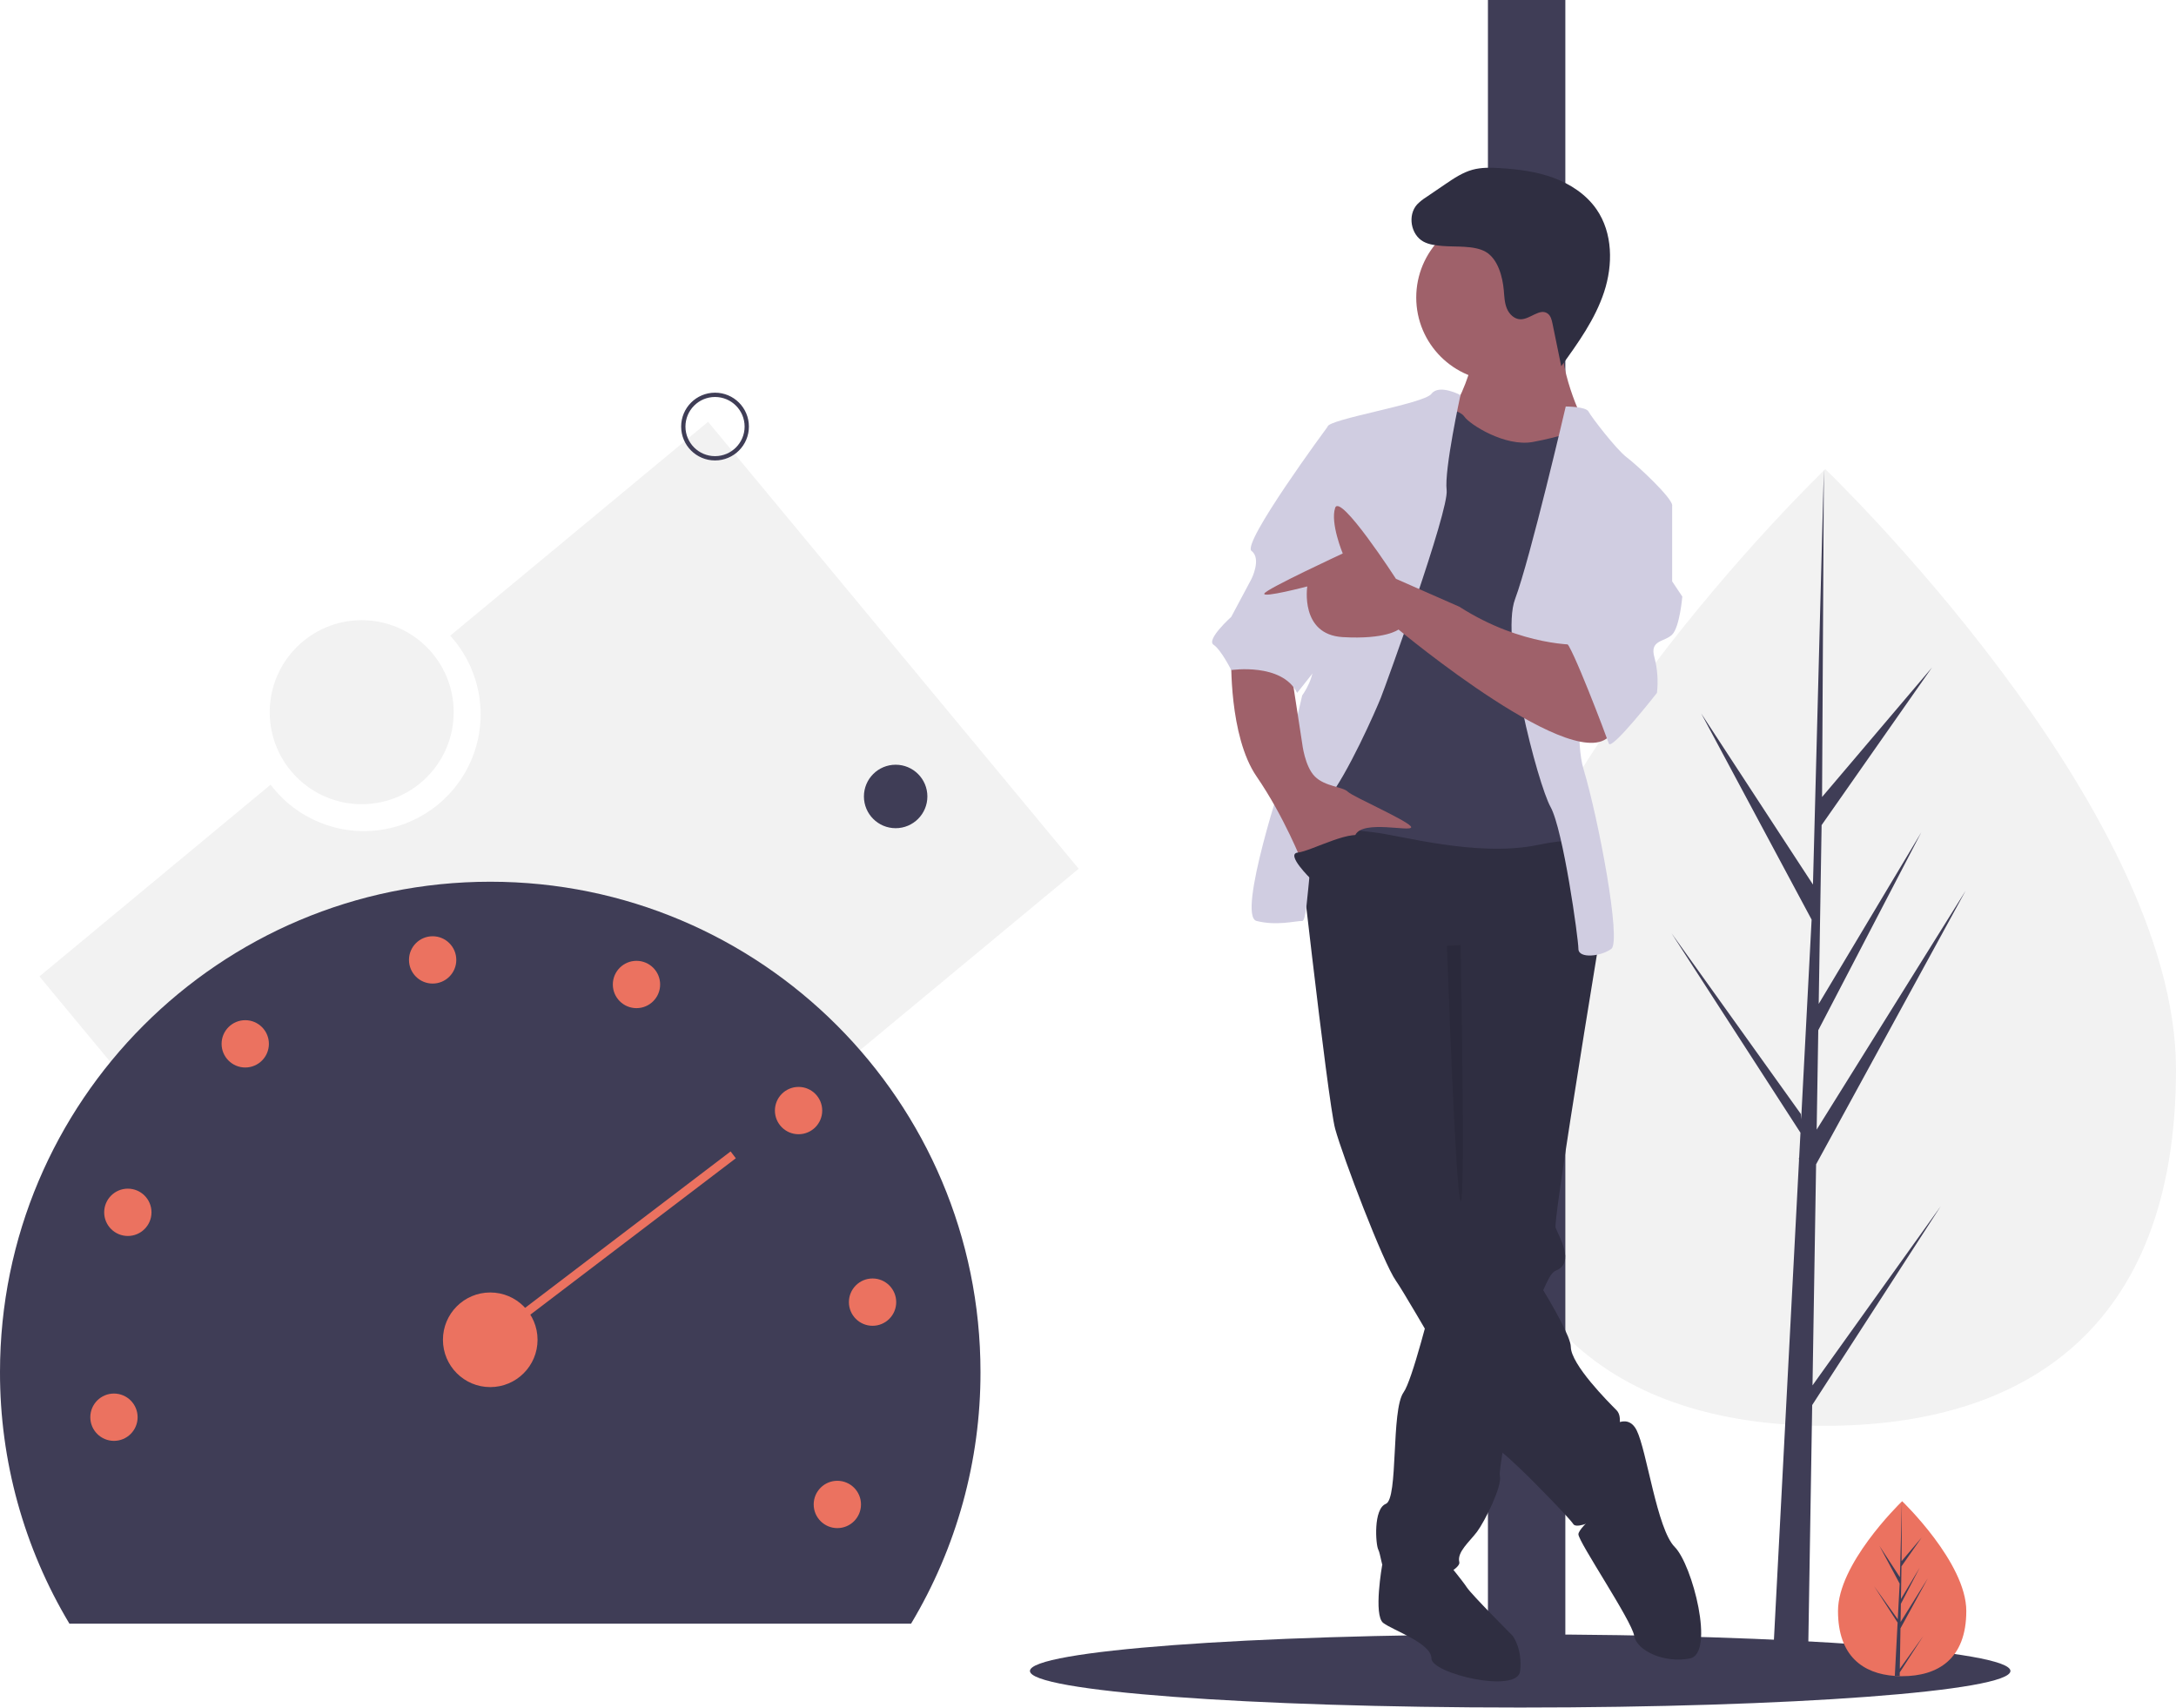
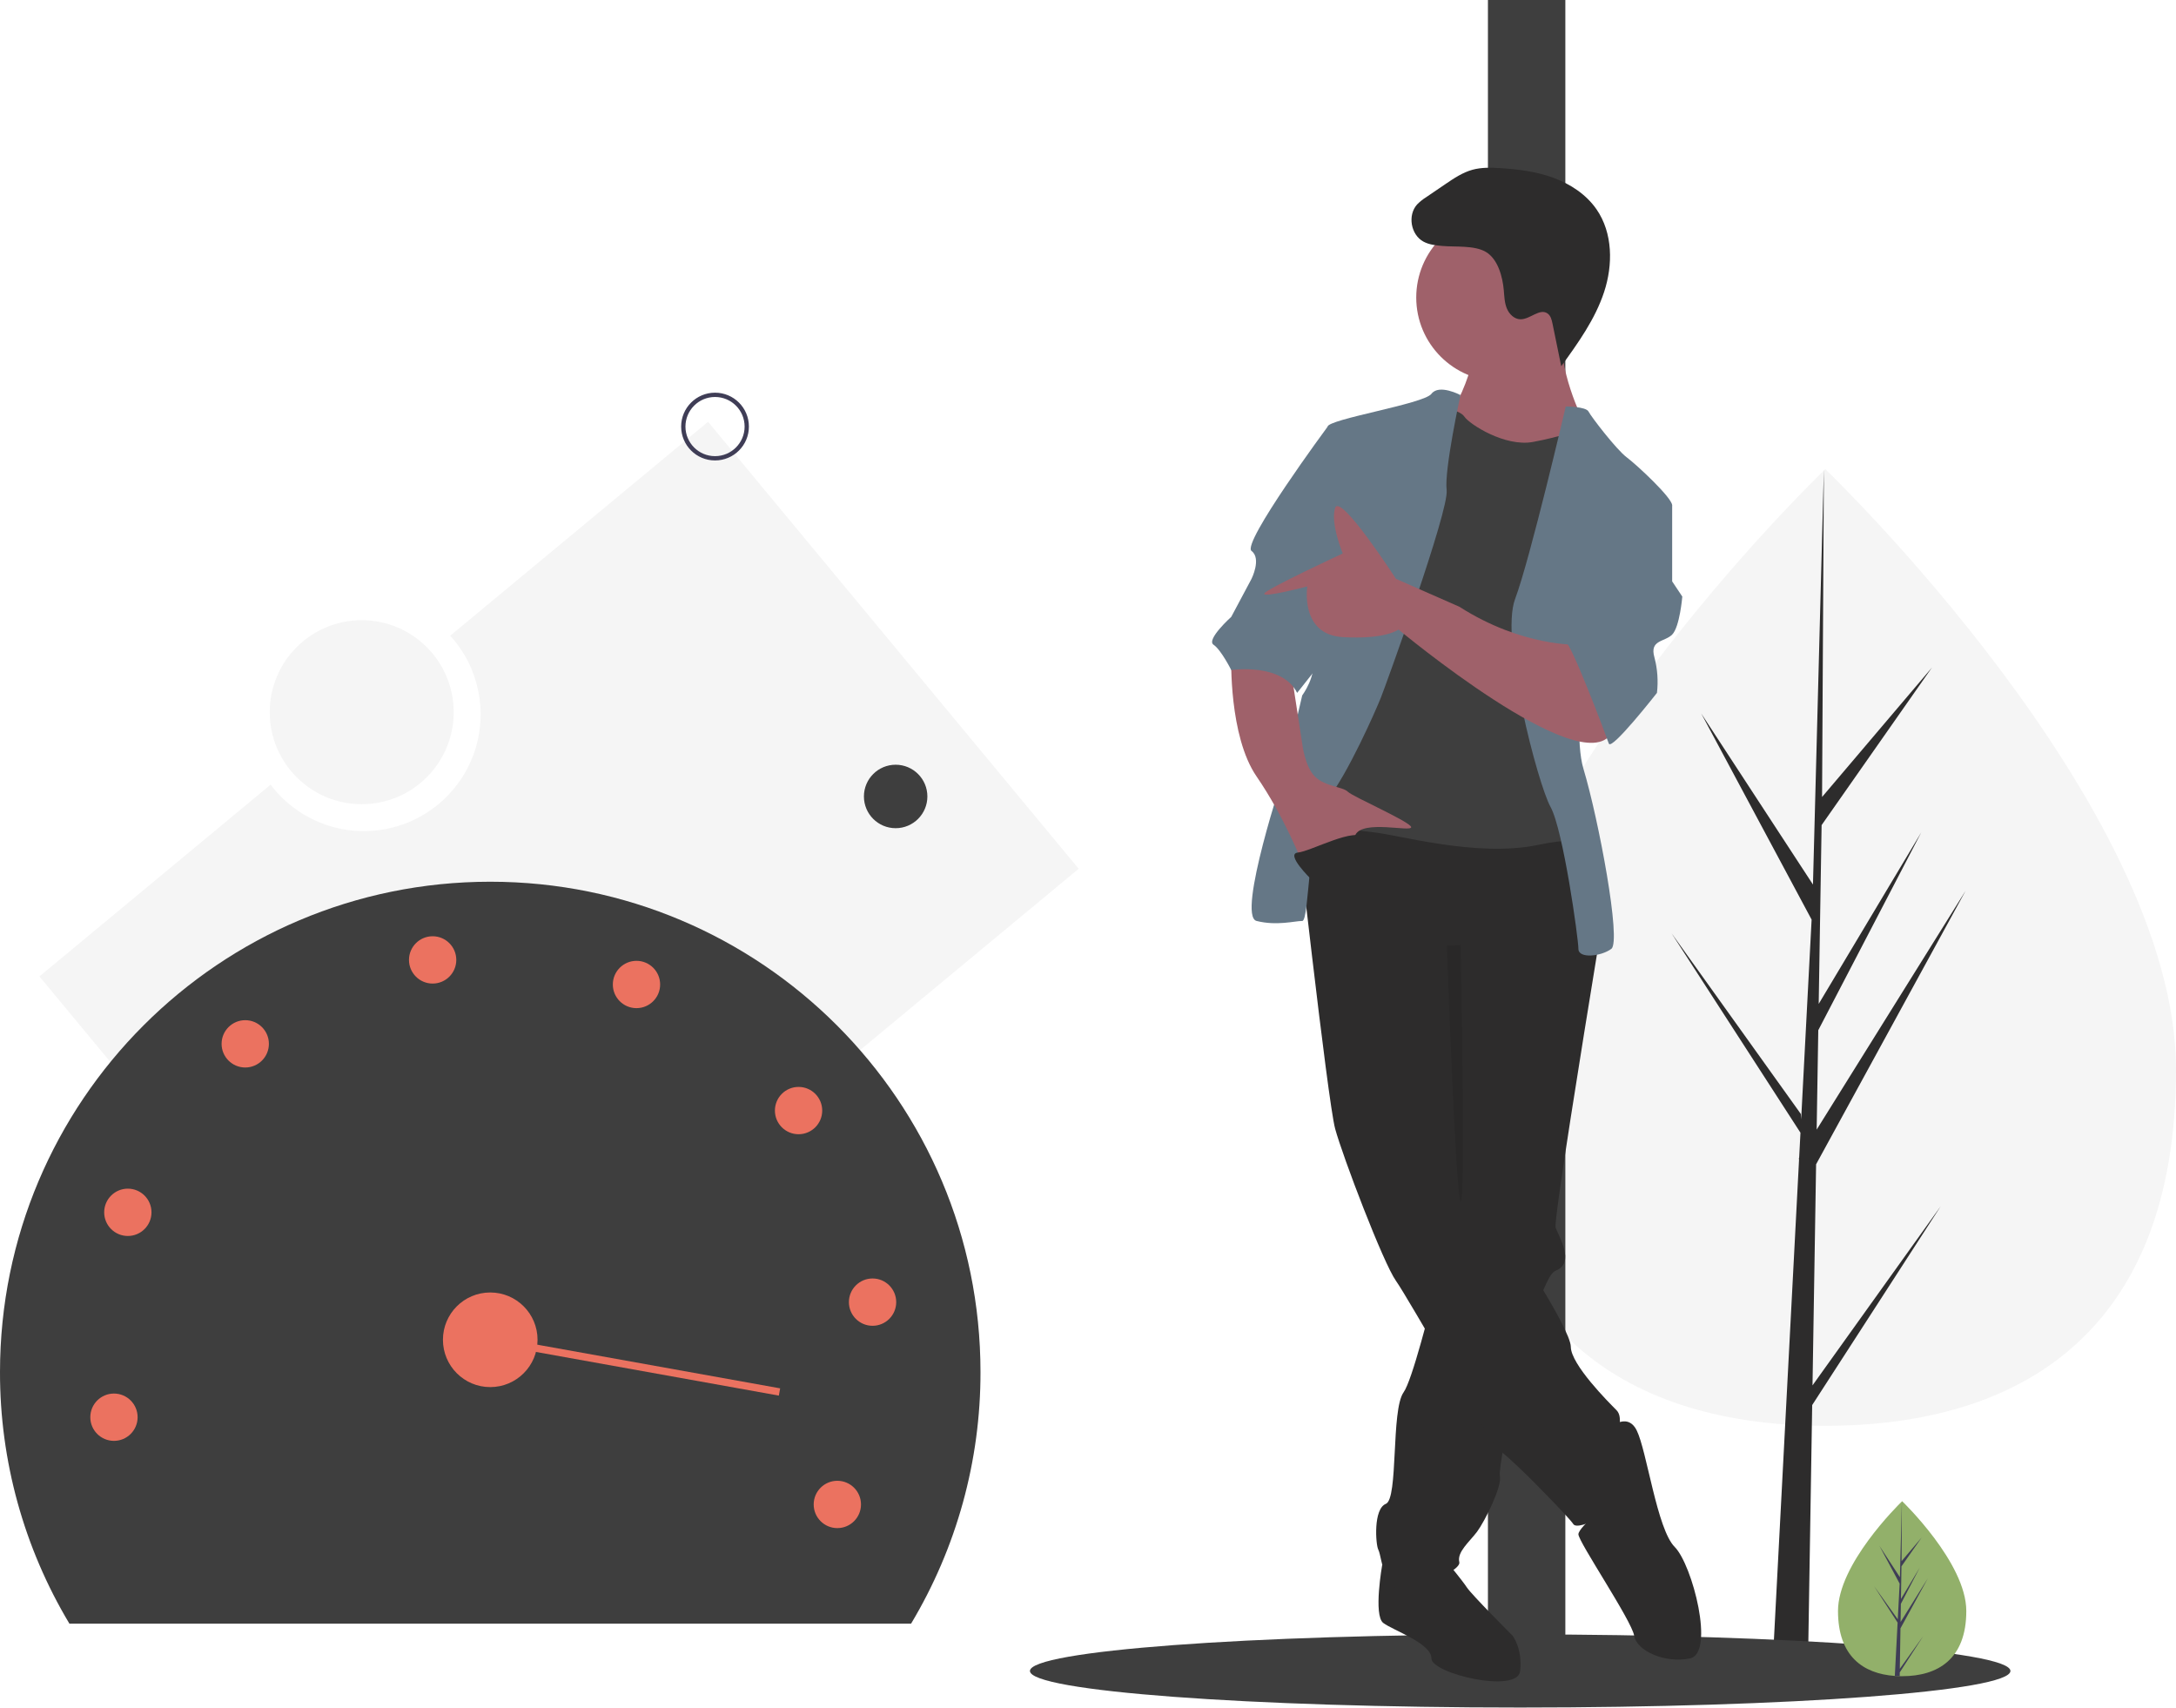
- <svg xmlns="http://www.w3.org/2000/svg" id="e9543dae-de41-418f-9290-24abb7460ee9" data-name="Layer 1" width="1012" height="794" viewBox="0 0 1012 794">
-   <path d="M423.31,249.137,303.381,348.596a54.313,54.313,0,1,1-83.525,69.268L112.334,507.032,284.69,714.863l310.976-257.895Z" transform="translate(-94 -53)" fill="#f2f2f2" />
-   <path d="M1106,550.262c0,122.839-73.026,165.73-163.108,165.73S779.783,673.101,779.783,550.262,942.892,271.151,942.892,271.151,1106,427.422,1106,550.262Z" transform="translate(-94 -53)" fill="#f2f2f2" />
-   <polygon points="842.95 644.201 844.62 541.396 914.141 414.211 844.882 525.269 845.633 479.043 893.547 387.026 845.832 466.81 845.832 466.811 847.182 383.672 898.489 310.415 847.395 370.598 848.239 218.151 842.935 419.964 843.371 411.638 791.207 331.793 842.535 427.62 837.674 520.472 837.53 518.007 777.394 433.981 837.347 526.714 836.74 538.326 836.631 538.5 836.68 539.453 824.349 775.026 840.825 775.026 842.801 653.348 902.608 560.843 842.95 644.201" fill="#3f3d56" />
-   <ellipse cx="707" cy="777" rx="228" ry="17" fill="#3f3d56" />
-   <rect x="692" width="36" height="782" fill="#3f3d56" />
-   <path d="M1008.473,802.111c0,22.469-13.356,30.314-29.834,30.314q-.573,0-1.143-.013c-.763-.016-1.52-.053-2.267-.104-14.871-1.052-26.424-9.301-26.424-30.197,0-21.625,27.634-48.912,29.71-50.932l.004-.004c.08-.078.12-.116.12-.116S1008.473,779.643,1008.473,802.111Z" transform="translate(-94 -53)" fill="#eb7260" />
-   <path d="M977.552,828.988l10.912-15.247-10.939,16.921-.029,1.75c-.763-.016-1.52-.053-2.267-.104l1.176-22.479-.009-.174.02-.033.111-2.123-10.966-16.963L976.562,805.907l.025.451.889-16.985-9.388-17.528,9.503,14.547.925-35.212.004-.12v.116l-.154,27.767,9.347-11.008-9.385,13.4-.247,15.207,8.727-14.594-8.763,16.832-.138,8.454,12.669-20.313-12.717,23.263Z" transform="translate(-94 -53)" fill="#3f3d56" />
-   <path d="M743.227,785.29l-6.382-4.741s-4.224,23.597.489,27.132,22.391,9.428,22.391,16.498,40.068,16.498,41.246,5.892-3.535-16.498-3.535-16.498-18.855-18.855-21.212-22.391-8.249-10.606-8.249-10.606Z" transform="translate(-94 -53)" fill="#2f2e41" />
-   <path d="M837.504,491.853s-.177,1.037-.483,2.934c-.283,1.685-.672,4.066-1.143,7-4.95,30.204-19.386,119.119-18.408,122.053,1.178,3.535,9.428,16.498,0,20.034-.907.342-1.886,1.449-2.934,3.194a68.494,68.494,0,0,0-4.985,11.761c-5.621,16.31-11.632,42.413-15.108,60.49-1.52,7.943-2.557,14.33-2.864,17.677a9.612,9.612,0,0,0-.035,2.333c1.178,4.714-7.071,21.212-10.606,25.926s-9.428,9.428-8.249,14.142-29.462,17.677-32.997,9.428-3.535-12.963-4.714-15.32-2.357-18.855,3.535-21.212,2.357-43.603,8.249-51.852c1.968-2.746,4.973-12.044,8.12-23.227,1.237-4.384,2.487-9.051,3.712-13.729,4.973-19.174,9.38-38.465,9.38-38.465L766.796,487.139l64.815-8.249,1.662,3.665,3.312,7.271Z" transform="translate(-94 -53)" fill="#2f2e41" />
-   <path d="M841.039,718.118s9.428-9.428,14.142,0,9.428,45.96,17.677,54.209,18.855,49.495,7.071,51.852-24.748-3.535-25.926-10.606S828.076,769.97,828.076,766.435s16.498-16.498,16.498-16.498Z" transform="translate(-94 -53)" fill="#2f2e41" />
-   <path d="M696.088,427.038s15.32,137.88,18.855,150.843,22.391,62.458,28.283,70.708,43.603,75.422,48.317,78.957,14.142,12.963,14.142,12.963,17.677,17.677,20.034,21.212,22.391-7.071,23.569-14.142-1.178-18.855-2.357-23.569,2.357-11.785-1.178-15.32-21.212-21.212-21.212-29.462-30.64-56.566-42.425-67.172-9.428-28.283-9.428-28.283V511.887l64.815-20.034s-3.535-56.566-11.785-56.566S709.051,416.432,696.088,427.038Z" transform="translate(-94 -53)" fill="#2f2e41" />
-   <circle cx="697.544" cy="138.346" r="38.889" fill="#9f616a" />
-   <path d="M778.581,221.986s-4.714,17.677-10.606,22.391,15.32,24.748,15.32,24.748l40.068,2.357,7.071-22.391s-12.963-25.926-9.428-42.425S778.581,221.986,778.581,221.986Z" transform="translate(-94 -53)" fill="#9f616a" />
-   <path d="M762.082,242.02s10.606,1.178,12.963,4.714,18.855,14.142,31.818,11.785,21.212-5.892,23.569-4.714,7.071,25.926,7.071,25.926L824.541,317.441l2.357,103.705,3.535,28.283s7.071-9.428-21.212-3.535-64.815-4.714-76.6-5.892-31.818-4.714-32.997-11.785,3.535-32.997,3.535-32.997l18.855-78.957,11.785-42.425Z" transform="translate(-94 -53)" fill="#3f3d56" />
-   <path d="M773.229,236.701s-9.968-5.287-13.504-.573-48.317,11.785-48.317,15.32-9.428,98.991-7.071,107.24-4.714,17.677-4.714,17.677L691.374,411.718s-22.391,67.172-12.963,69.529,17.677,0,21.212,0,2.357-44.782,11.785-56.566,22.391-41.246,24.748-47.138,31.818-87.206,30.64-96.634S773.229,236.701,773.229,236.701Z" transform="translate(-94 -53)" fill="#d0cde1" />
-   <path d="M822.184,242.02s9.428,0,10.606,2.357,12.963,17.677,17.677,21.212S871.679,284.444,871.679,287.98s-34.175,29.462-34.175,29.462-14.142,69.529-7.071,93.098,17.677,80.135,12.963,83.671-15.32,4.714-15.32,0-7.071-55.388-12.963-65.994-23.569-77.778-16.498-96.634S822.184,242.02,822.184,242.02Z" transform="translate(-94 -53)" fill="#d0cde1" />
-   <path d="M666.627,358.687s-1.178,36.532,11.785,55.388,21.212,40.068,21.212,40.068,21.212-5.892,24.748-12.963,25.926-1.178,25.926-3.535S723.193,423.503,720.836,421.146s-10.606-2.357-15.32-7.071-5.892-15.32-5.892-15.32l-4.714-30.64Z" transform="translate(-94 -53)" fill="#9f616a" />
-   <path d="M764.759,167.367c-2.992-.272-6.077-.571-8.721-1.997-5.925-3.195-7.496-12.294-2.986-17.291a22.344,22.344,0,0,1,4.143-3.331l8.958-6.097c3.962-2.697,8.017-5.437,12.638-6.709,4.179-1.15,8.594-1.032,12.92-.763,8.399.522,16.849,1.6,24.749,4.5s15.268,7.751,20.052,14.673c7.585,10.974,7.689,25.775,3.511,38.444s-12.112,23.701-19.931,34.51l-4.057-19.795c-.361-1.763-.829-3.695-2.295-4.739-3.645-2.593-8.103,2.731-12.576,2.697-2.874-.022-5.287-2.386-6.376-5.046s-1.161-5.605-1.413-8.468c-.534-6.064-2.653-14.502-8.396-17.847C779.628,166.993,770.774,167.914,764.759,167.367Z" transform="translate(-94 -53)" fill="#2f2e41" />
-   <path d="M766.94,492.804s3.98,115.127,6.337,118.663,0-119.025,0-119.025Z" transform="translate(-94 -53)" opacity="0.1" />
-   <path d="M720.836,251.447h-9.428s-40.068,54.209-35.354,57.745,0,12.963,0,12.963l-9.428,17.677s-11.785,10.606-8.249,12.963,8.249,11.785,8.249,11.785,23.569-3.535,30.64,10.606l15.284-19.296Z" transform="translate(-94 -53)" fill="#d0cde1" />
-   <path d="M828.076,352.795s-25.926,1.178-55.388-17.677L743.227,322.155s-25.926-40.068-28.283-32.997,3.535,21.212,3.535,21.212S682.924,326.825,682,329s19.981-3.31,19.981-3.31-3.535,22.391,16.498,23.569,25.926-3.535,25.926-3.535,84.849,70.708,98.991,48.317S828.076,352.795,828.076,352.795Z" transform="translate(-94 -53)" fill="#9f616a" />
-   <path d="M858.716,283.266l12.963,4.714v35.354l4.714,7.071s-1.178,14.142-4.714,17.677-10.606,2.357-8.249,10.606a44.667,44.667,0,0,1,1.178,16.498s-21.212,27.105-22.391,23.569-17.677-47.138-20.034-47.138,23.569-68.351,23.569-68.351Z" transform="translate(-94 -53)" fill="#d0cde1" />
-   <path d="M703.748,461.803s-12.185-11.785-6.093-12.374,27.305-12.374,30.84-6.482S703.748,461.803,703.748,461.803Z" transform="translate(-94 -53)" fill="#2f2e41" />
-   <path d="M517.717,808A226.922,226.922,0,0,0,550,691c0-125.921-102.079-228-228-228S94,565.079,94,691a226.922,226.922,0,0,0,32.283,117Z" transform="translate(-94 -53)" fill="#3f3d56" />
-   <circle cx="228" cy="623" r="22" fill="#eb7260" />
-   <circle cx="53" cy="659" r="11" fill="#eb7260" />
-   <circle cx="59.454" cy="563.726" r="11" fill="#eb7260" />
-   <circle cx="114.056" cy="485.385" r="11" fill="#eb7260" />
-   <circle cx="201.208" cy="446.356" r="11" fill="#eb7260" />
-   <circle cx="296.013" cy="457.787" r="11" fill="#eb7260" />
-   <circle cx="371.39" cy="516.415" r="11" fill="#eb7260" />
-   <circle cx="405.804" cy="605.49" r="11" fill="#eb7260" />
-   <circle cx="389.427" cy="699.567" r="11" fill="#eb7260" />
-   <line x1="228" y1="623" x2="341" y2="537" fill="none" stroke="#eb7260" stroke-miterlimit="10" stroke-width="4" />
-   <circle cx="332.542" cy="198.352" r="14.756" fill="none" stroke="#3f3d56" stroke-miterlimit="10" stroke-width="2" />
-   <circle cx="416.542" cy="370.352" r="14.756" fill="#3f3d56" />
-   <circle cx="168.223" cy="331.166" r="42.777" fill="#f2f2f2" />
+ <svg xmlns="http://www.w3.org/2000/svg" version="1.1" viewBox="0 0 1012 794" height="794" width="1012" data-name="Layer 1" id="e9543dae-de41-418f-9290-24abb7460ee9">
+   <defs id="defs2226" />
+   <path style="fill:#f5f5f5;fill-opacity:1" id="path2149" fill="#f2f2f2" transform="translate(-94 -53)" d="M423.31,249.137,303.381,348.596a54.313,54.313,0,1,1-83.525,69.268L112.334,507.032,284.69,714.863l310.976-257.895Z" />
+   <path style="fill:#f5f5f5;fill-opacity:1" id="path2151" fill="#f2f2f2" transform="translate(-94 -53)" d="M1106,550.262c0,122.839-73.026,165.73-163.108,165.73S779.783,673.101,779.783,550.262,942.892,271.151,942.892,271.151,1106,427.422,1106,550.262Z" />
+   <polygon style="fill:#2d2c2c;fill-opacity:1" id="polygon2153" fill="#3f3d56" points="842.95 644.201 844.62 541.396 914.141 414.211 844.882 525.269 845.633 479.043 893.547 387.026 845.832 466.81 845.832 466.811 847.182 383.672 898.489 310.415 847.395 370.598 848.239 218.151 842.935 419.964 843.371 411.638 791.207 331.793 842.535 427.62 837.674 520.472 837.53 518.007 777.394 433.981 837.347 526.714 836.74 538.326 836.631 538.5 836.68 539.453 824.349 775.026 840.825 775.026 842.801 653.348 902.608 560.843 842.95 644.201" />
+   <ellipse style="fill:#3e3e3e;fill-opacity:1" id="ellipse2155" fill="#3f3d56" ry="17" rx="228" cy="777" cx="707" />
+   <rect style="fill:#3e3e3e;fill-opacity:1" id="rect2157" fill="#3f3d56" height="782" width="36" x="692" />
+   <path style="fill:#92b06a;fill-opacity:1" id="path2159" fill="#eb7260" transform="translate(-94 -53)" d="M1008.473,802.111c0,22.469-13.356,30.314-29.834,30.314q-.573,0-1.143-.013c-.763-.016-1.52-.053-2.267-.104-14.871-1.052-26.424-9.301-26.424-30.197,0-21.625,27.634-48.912,29.71-50.932l.004-.004c.08-.078.12-.116.12-.116S1008.473,779.643,1008.473,802.111Z" />
+   <path id="path2161" fill="#3f3d56" transform="translate(-94 -53)" d="M977.552,828.988l10.912-15.247-10.939,16.921-.029,1.75c-.763-.016-1.52-.053-2.267-.104l1.176-22.479-.009-.174.02-.033.111-2.123-10.966-16.963L976.562,805.907l.025.451.889-16.985-9.388-17.528,9.503,14.547.925-35.212.004-.12v.116l-.154,27.767,9.347-11.008-9.385,13.4-.247,15.207,8.727-14.594-8.763,16.832-.138,8.454,12.669-20.313-12.717,23.263Z" />
+   <path style="fill:#2d2c2c;fill-opacity:1" id="path2163" fill="#2f2e41" transform="translate(-94 -53)" d="M743.227,785.29l-6.382-4.741s-4.224,23.597.489,27.132,22.391,9.428,22.391,16.498,40.068,16.498,41.246,5.892-3.535-16.498-3.535-16.498-18.855-18.855-21.212-22.391-8.249-10.606-8.249-10.606Z" />
+   <path style="fill:#2d2c2c;fill-opacity:1" id="path2165" fill="#2f2e41" transform="translate(-94 -53)" d="M837.504,491.853s-.177,1.037-.483,2.934c-.283,1.685-.672,4.066-1.143,7-4.95,30.204-19.386,119.119-18.408,122.053,1.178,3.535,9.428,16.498,0,20.034-.907.342-1.886,1.449-2.934,3.194a68.494,68.494,0,0,0-4.985,11.761c-5.621,16.31-11.632,42.413-15.108,60.49-1.52,7.943-2.557,14.33-2.864,17.677a9.612,9.612,0,0,0-.035,2.333c1.178,4.714-7.071,21.212-10.606,25.926s-9.428,9.428-8.249,14.142-29.462,17.677-32.997,9.428-3.535-12.963-4.714-15.32-2.357-18.855,3.535-21.212,2.357-43.603,8.249-51.852c1.968-2.746,4.973-12.044,8.12-23.227,1.237-4.384,2.487-9.051,3.712-13.729,4.973-19.174,9.38-38.465,9.38-38.465L766.796,487.139l64.815-8.249,1.662,3.665,3.312,7.271Z" />
+   <path style="fill:#2d2c2c;fill-opacity:1" id="path2167" fill="#2f2e41" transform="translate(-94 -53)" d="M841.039,718.118s9.428-9.428,14.142,0,9.428,45.96,17.677,54.209,18.855,49.495,7.071,51.852-24.748-3.535-25.926-10.606S828.076,769.97,828.076,766.435s16.498-16.498,16.498-16.498Z" />
+   <path style="fill:#2d2c2c;fill-opacity:1" id="path2169" fill="#2f2e41" transform="translate(-94 -53)" d="M696.088,427.038s15.32,137.88,18.855,150.843,22.391,62.458,28.283,70.708,43.603,75.422,48.317,78.957,14.142,12.963,14.142,12.963,17.677,17.677,20.034,21.212,22.391-7.071,23.569-14.142-1.178-18.855-2.357-23.569,2.357-11.785-1.178-15.32-21.212-21.212-21.212-29.462-30.64-56.566-42.425-67.172-9.428-28.283-9.428-28.283V511.887l64.815-20.034s-3.535-56.566-11.785-56.566S709.051,416.432,696.088,427.038Z" />
+   <circle id="circle2171" fill="#9f616a" r="38.889" cy="138.346" cx="697.544" />
+   <path id="path2173" fill="#9f616a" transform="translate(-94 -53)" d="M778.581,221.986s-4.714,17.677-10.606,22.391,15.32,24.748,15.32,24.748l40.068,2.357,7.071-22.391s-12.963-25.926-9.428-42.425S778.581,221.986,778.581,221.986Z" />
+   <path style="fill:#3e3e3e;fill-opacity:1" id="path2175" fill="#3f3d56" transform="translate(-94 -53)" d="M762.082,242.02s10.606,1.178,12.963,4.714,18.855,14.142,31.818,11.785,21.212-5.892,23.569-4.714,7.071,25.926,7.071,25.926L824.541,317.441l2.357,103.705,3.535,28.283s7.071-9.428-21.212-3.535-64.815-4.714-76.6-5.892-31.818-4.714-32.997-11.785,3.535-32.997,3.535-32.997l18.855-78.957,11.785-42.425Z" />
+   <path style="fill:#657786;fill-opacity:1" id="path2177" fill="#d0cde1" transform="translate(-94 -53)" d="M773.229,236.701s-9.968-5.287-13.504-.573-48.317,11.785-48.317,15.32-9.428,98.991-7.071,107.24-4.714,17.677-4.714,17.677L691.374,411.718s-22.391,67.172-12.963,69.529,17.677,0,21.212,0,2.357-44.782,11.785-56.566,22.391-41.246,24.748-47.138,31.818-87.206,30.64-96.634S773.229,236.701,773.229,236.701Z" />
+   <path style="fill:#657786;fill-opacity:1" id="path2179" fill="#d0cde1" transform="translate(-94 -53)" d="M822.184,242.02s9.428,0,10.606,2.357,12.963,17.677,17.677,21.212S871.679,284.444,871.679,287.98s-34.175,29.462-34.175,29.462-14.142,69.529-7.071,93.098,17.677,80.135,12.963,83.671-15.32,4.714-15.32,0-7.071-55.388-12.963-65.994-23.569-77.778-16.498-96.634S822.184,242.02,822.184,242.02Z" />
+   <path id="path2181" fill="#9f616a" transform="translate(-94 -53)" d="M666.627,358.687s-1.178,36.532,11.785,55.388,21.212,40.068,21.212,40.068,21.212-5.892,24.748-12.963,25.926-1.178,25.926-3.535S723.193,423.503,720.836,421.146s-10.606-2.357-15.32-7.071-5.892-15.32-5.892-15.32l-4.714-30.64Z" />
+   <path style="fill:#2d2c2c;fill-opacity:1" id="path2183" fill="#2f2e41" transform="translate(-94 -53)" d="M764.759,167.367c-2.992-.272-6.077-.571-8.721-1.997-5.925-3.195-7.496-12.294-2.986-17.291a22.344,22.344,0,0,1,4.143-3.331l8.958-6.097c3.962-2.697,8.017-5.437,12.638-6.709,4.179-1.15,8.594-1.032,12.92-.763,8.399.522,16.849,1.6,24.749,4.5s15.268,7.751,20.052,14.673c7.585,10.974,7.689,25.775,3.511,38.444s-12.112,23.701-19.931,34.51l-4.057-19.795c-.361-1.763-.829-3.695-2.295-4.739-3.645-2.593-8.103,2.731-12.576,2.697-2.874-.022-5.287-2.386-6.376-5.046s-1.161-5.605-1.413-8.468c-.534-6.064-2.653-14.502-8.396-17.847C779.628,166.993,770.774,167.914,764.759,167.367Z" />
+   <path id="path2185" opacity="0.1" transform="translate(-94 -53)" d="M766.94,492.804s3.98,115.127,6.337,118.663,0-119.025,0-119.025Z" />
+   <path style="fill:#657786;fill-opacity:1" id="path2187" fill="#d0cde1" transform="translate(-94 -53)" d="M720.836,251.447h-9.428s-40.068,54.209-35.354,57.745,0,12.963,0,12.963l-9.428,17.677s-11.785,10.606-8.249,12.963,8.249,11.785,8.249,11.785,23.569-3.535,30.64,10.606l15.284-19.296Z" />
+   <path id="path2189" fill="#9f616a" transform="translate(-94 -53)" d="M828.076,352.795s-25.926,1.178-55.388-17.677L743.227,322.155s-25.926-40.068-28.283-32.997,3.535,21.212,3.535,21.212S682.924,326.825,682,329s19.981-3.31,19.981-3.31-3.535,22.391,16.498,23.569,25.926-3.535,25.926-3.535,84.849,70.708,98.991,48.317S828.076,352.795,828.076,352.795Z" />
+   <path style="fill:#657786;fill-opacity:1" id="path2191" fill="#d0cde1" transform="translate(-94 -53)" d="M858.716,283.266l12.963,4.714v35.354l4.714,7.071s-1.178,14.142-4.714,17.677-10.606,2.357-8.249,10.606a44.667,44.667,0,0,1,1.178,16.498s-21.212,27.105-22.391,23.569-17.677-47.138-20.034-47.138,23.569-68.351,23.569-68.351Z" />
+   <path style="fill:#2d2c2c;fill-opacity:1" id="path2193" fill="#2f2e41" transform="translate(-94 -53)" d="M703.748,461.803s-12.185-11.785-6.093-12.374,27.305-12.374,30.84-6.482S703.748,461.803,703.748,461.803Z" />
+   <path style="fill:#3e3e3e;fill-opacity:1" id="path2195" fill="#3f3d56" transform="translate(-94 -53)" d="M517.717,808A226.922,226.922,0,0,0,550,691c0-125.921-102.079-228-228-228S94,565.079,94,691a226.922,226.922,0,0,0,32.283,117Z" />
+   <circle id="circle2197" fill="#eb7260" r="22" cy="623" cx="228" />
+   <circle id="circle2199" fill="#eb7260" r="11" cy="659" cx="53" />
+   <circle id="circle2201" fill="#eb7260" r="11" cy="563.726" cx="59.454" />
+   <circle id="circle2203" fill="#eb7260" r="11" cy="485.385" cx="114.056" />
+   <circle id="circle2205" fill="#eb7260" r="11" cy="446.356" cx="201.208" />
+   <circle id="circle2207" fill="#eb7260" r="11" cy="457.787" cx="296.013" />
+   <circle id="circle2209" fill="#eb7260" r="11" cy="516.415" cx="371.39" />
+   <circle id="circle2211" fill="#eb7260" r="11" cy="605.49" cx="405.804" />
+   <circle id="circle2213" fill="#eb7260" r="11" cy="699.567" cx="389.427" />
+   <line id="line2215" stroke-width="3.428" stroke-miterlimit="10" stroke="#eb7260" fill="none" y2="647.267" x2="362.521" y1="623.747" x1="231.665" />
+   <circle id="circle2217" stroke-width="2" stroke-miterlimit="10" stroke="#3f3d56" fill="none" r="14.756" cy="198.352" cx="332.542" />
+   <circle style="fill:#3e3e3e;fill-opacity:1" id="circle2219" fill="#3f3d56" r="14.756" cy="370.352" cx="416.542" />
+   <circle style="fill:#f5f5f5;fill-opacity:1" id="circle2221" fill="#f2f2f2" r="42.777" cy="331.166" cx="168.223" />
</svg>
